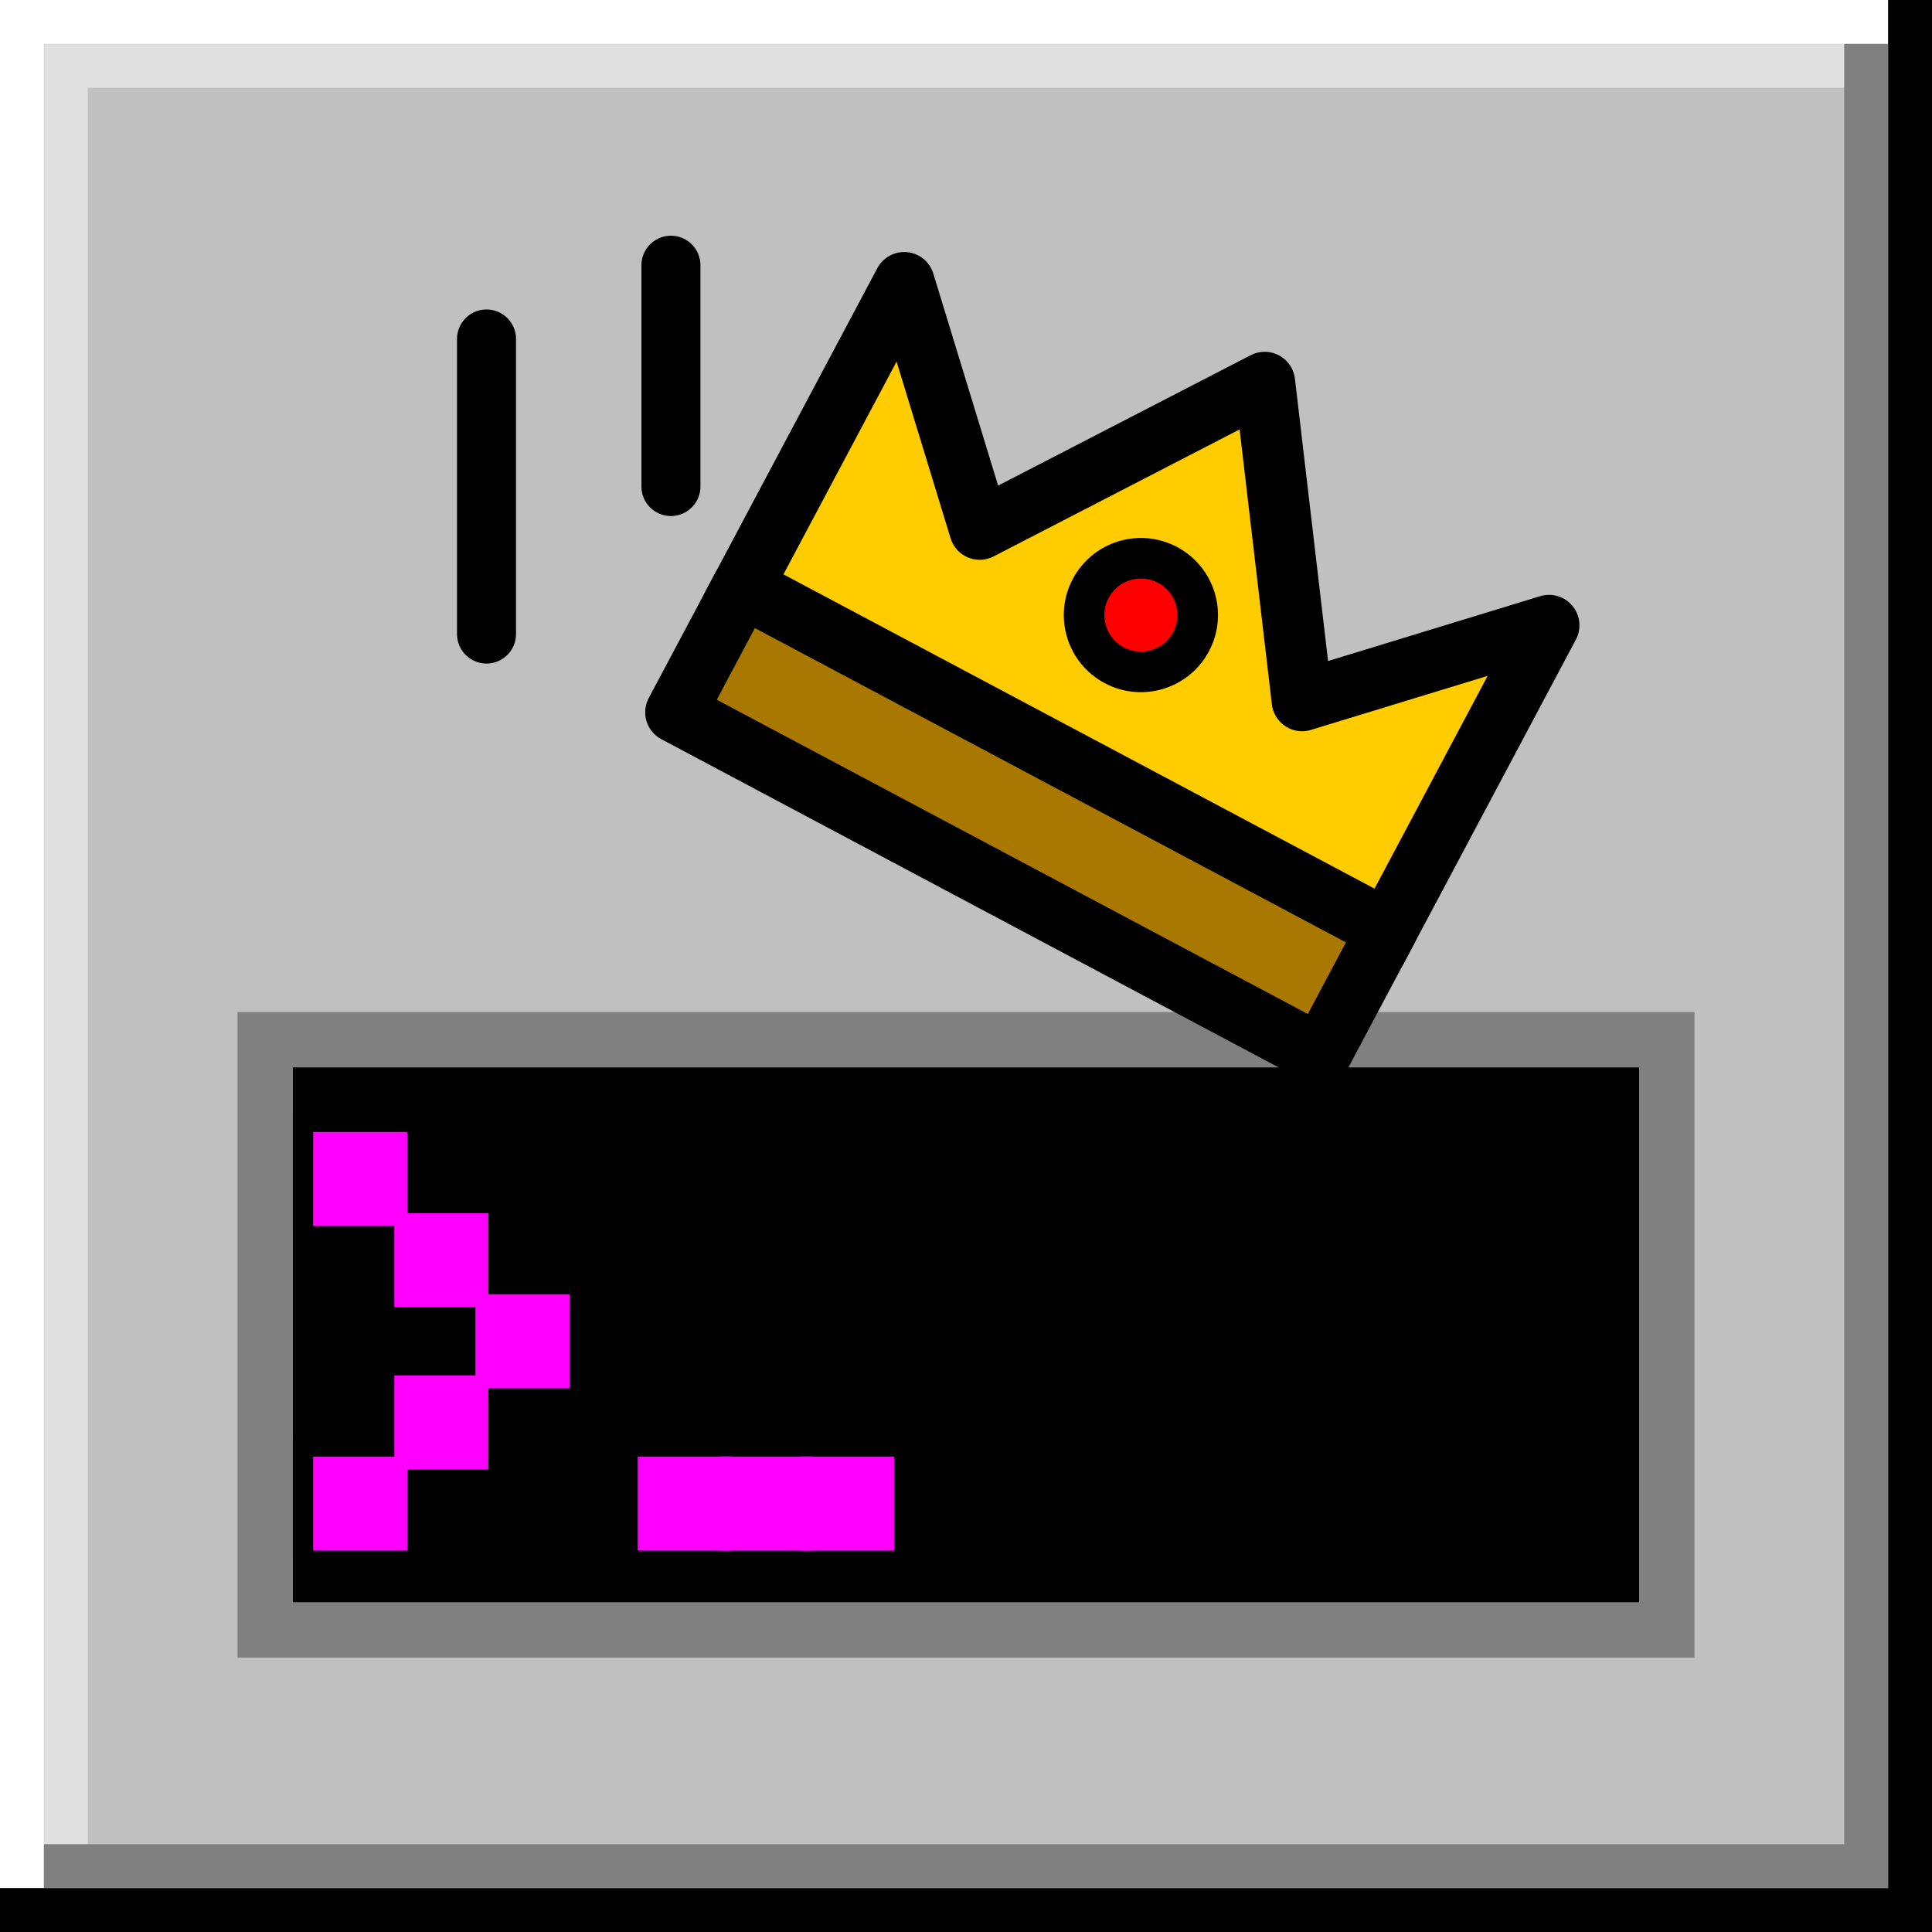
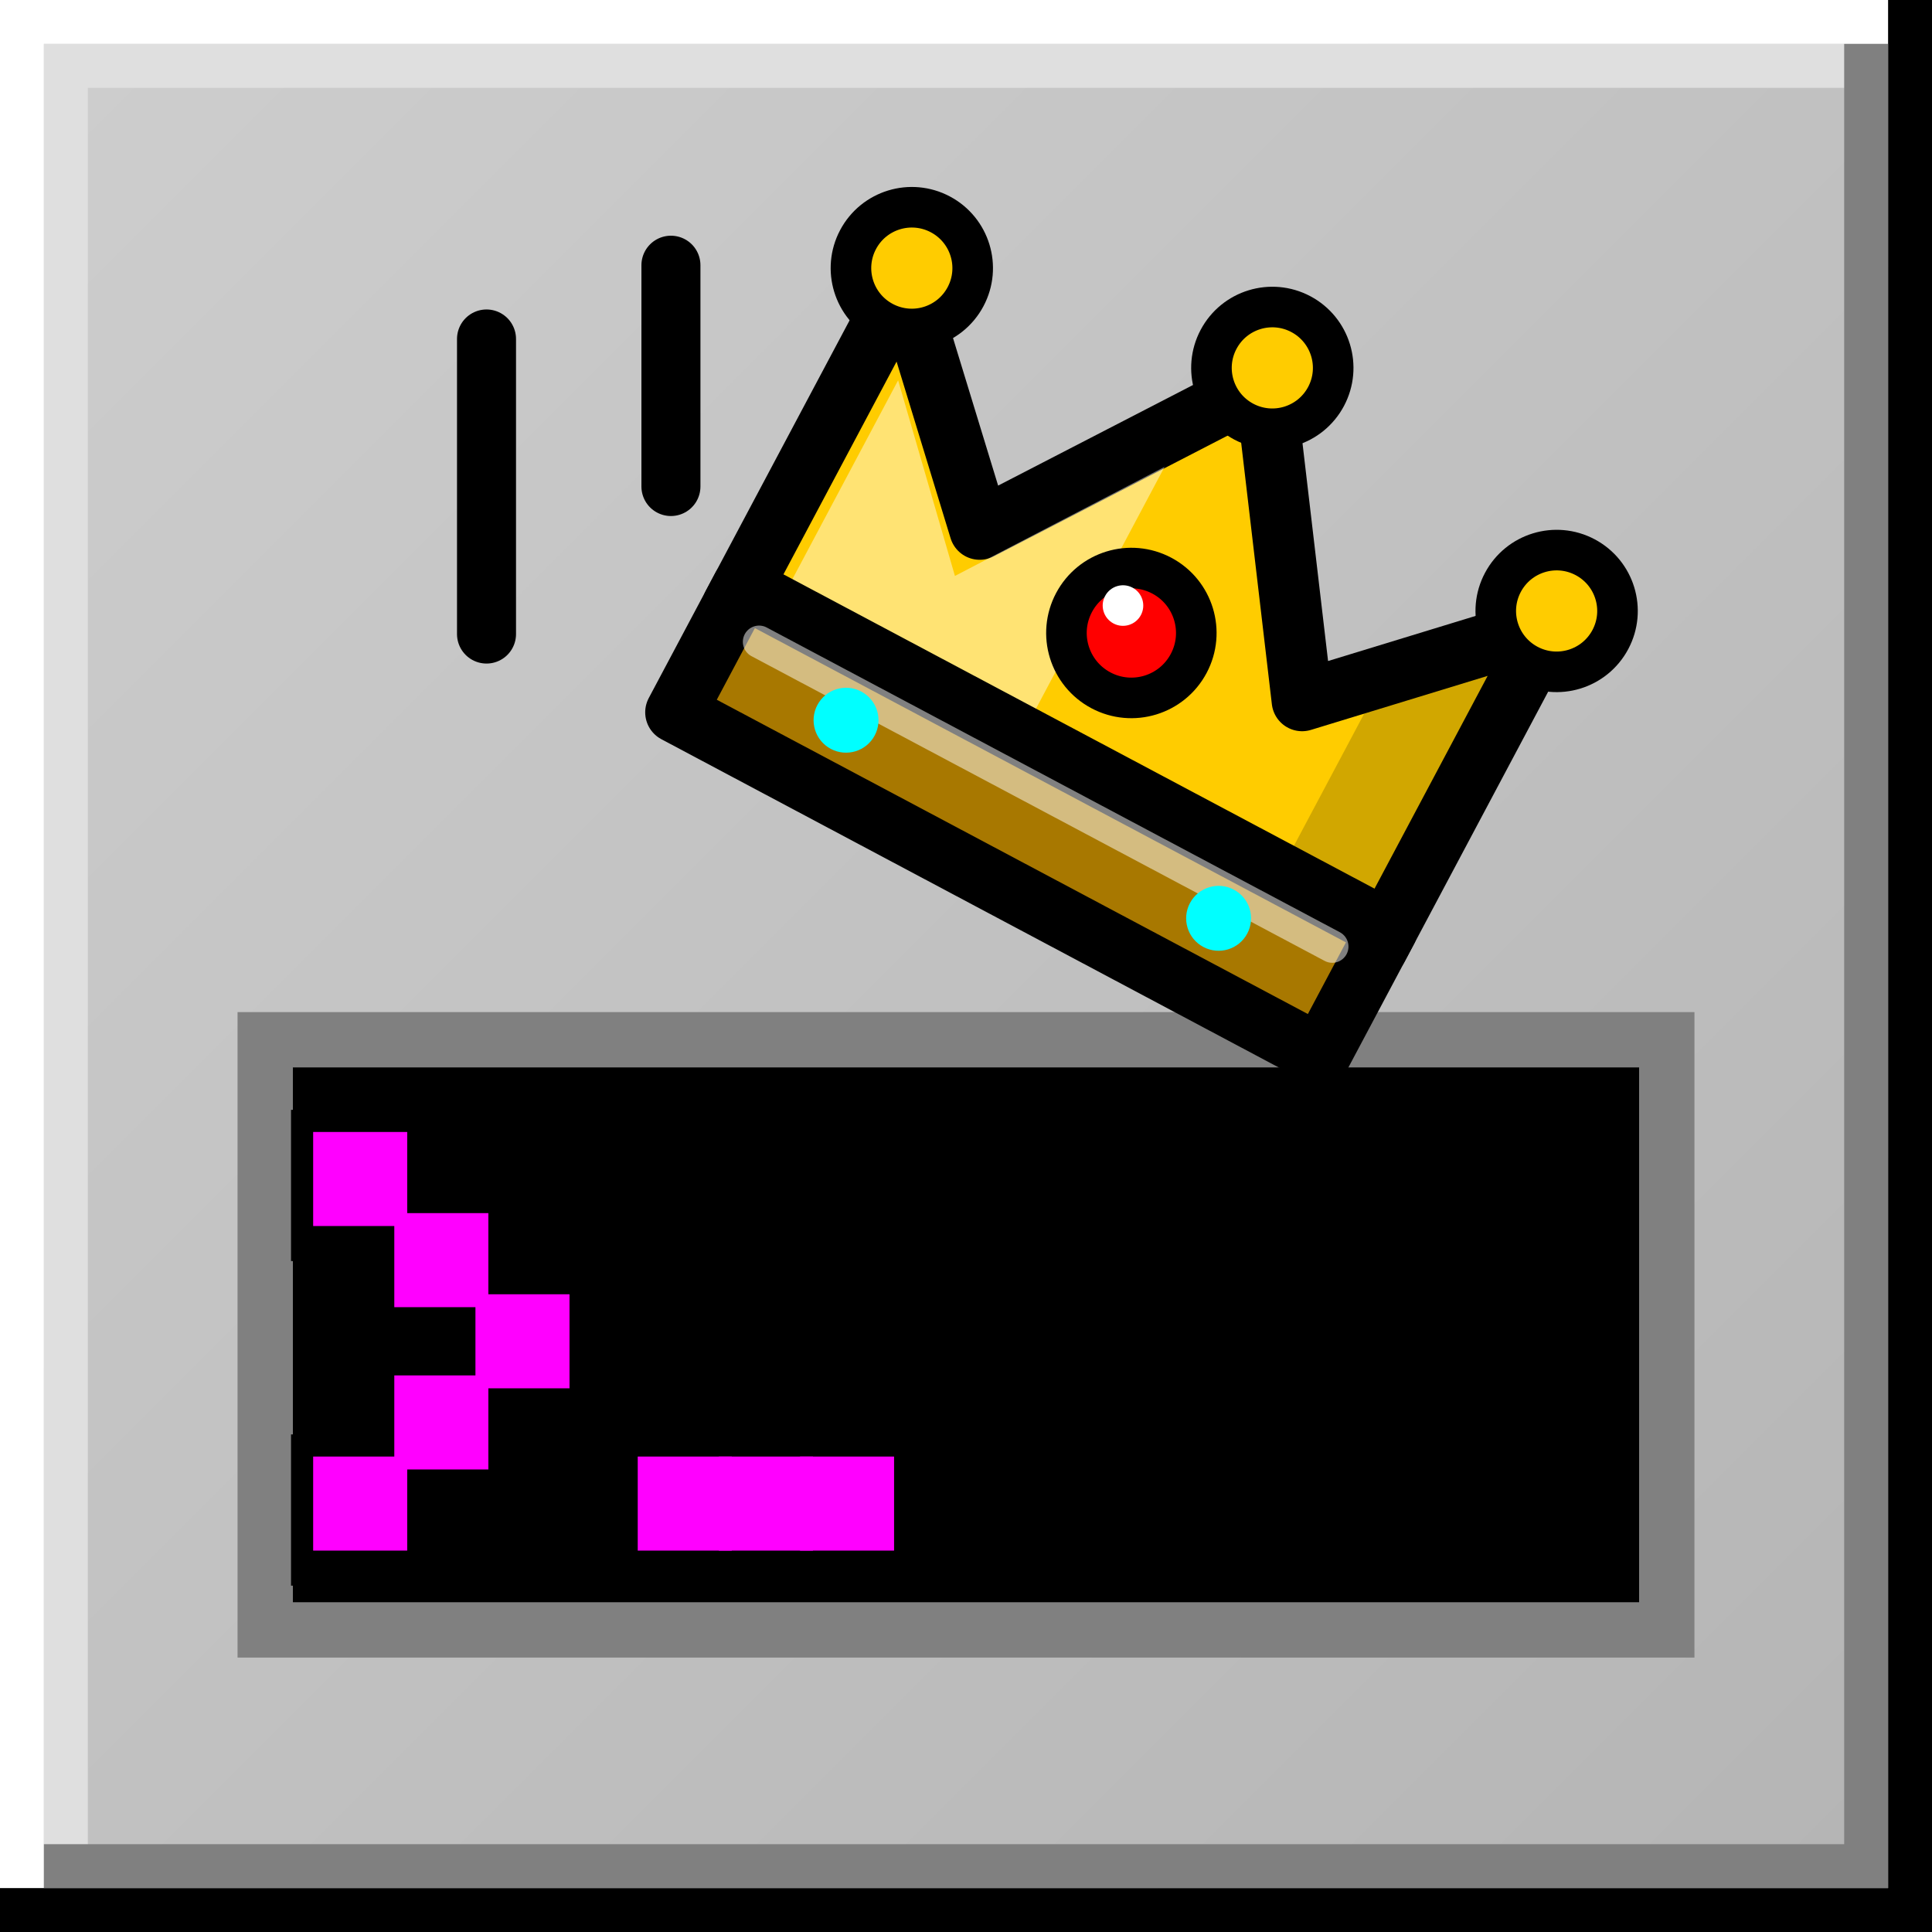
<svg xmlns="http://www.w3.org/2000/svg" viewBox="0 0 44 44">
-   <rect x="0" y="0" width="44" height="44" fill="#c0c0c0" />
+   <defs>
+     <linearGradient id="ff" x1="0" y1="0" x2="44" y2="44" gradientUnits="userSpaceOnUse">
+       <stop offset="0" stop-color="#cecece" />
+       <stop offset="1" stop-color="#b4b4b4" />
+     </linearGradient>
+   </defs>
+   <rect x="0" y="0" width="44" height="44" fill="url(#ff)" />
  <path d="M0 0 H44 V1 H1 V44 H0 Z" fill="#ffffff" />
  <path d="M1 1 H43 V2 H2 V43 H1 Z" fill="#dfdfdf" />
  <path d="M44 0 V44 H0 V43 H43 V0 Z" fill="#000000" />
  <path d="M43 1 V43 H1 V42 H42 V1 Z" fill="#808080" />
  <g transform="translate(22 22) scale(0.84) translate(-22 -22)">
    <rect x="3" y="24" width="38" height="16" fill="#000000" stroke="#808080" stroke-width="1.5" />
    <g fill="#000000">
-       <rect x="3.75" y="25.95" width="3.30" height="3.30" />
-       <rect x="5.95" y="28.15" width="3.30" height="3.30" />
-       <rect x="8.15" y="30.35" width="3.30" height="3.30" />
-       <rect x="5.95" y="32.55" width="3.30" height="3.30" />
-       <rect x="3.75" y="34.75" width="3.30" height="3.30" />
-       <rect x="12.55" y="34.75" width="3.30" height="3.30" />
-       <rect x="14.75" y="34.75" width="3.30" height="3.30" />
-       <rect x="16.95" y="34.75" width="3.30" height="3.30" />
+       <rect x="3.70" y="25.90" width="4.10" height="4.10" />
+       <rect x="5.90" y="28.10" width="4.10" height="4.10" />
+       <rect x="8.10" y="30.30" width="4.10" height="4.10" />
+       <rect x="5.90" y="32.50" width="4.10" height="4.10" />
+       <rect x="3.70" y="34.70" width="4.10" height="4.10" />
+       <rect x="12.50" y="34.70" width="4.10" height="4.10" />
+       <rect x="14.70" y="34.70" width="4.10" height="4.10" />
+       <rect x="16.90" y="34.70" width="4.10" height="4.10" />
    </g>
    <g fill="#ff00ff">
      <rect x="4.30" y="26.50" width="2.55" height="2.55" />
      <rect x="6.50" y="28.70" width="2.55" height="2.55" />
      <rect x="8.70" y="30.90" width="2.55" height="2.55" />
      <rect x="6.50" y="33.10" width="2.55" height="2.55" />
      <rect x="4.30" y="35.30" width="2.55" height="2.55" />
      <rect x="13.10" y="35.30" width="2.55" height="2.55" />
      <rect x="15.30" y="35.30" width="2.55" height="2.55" />
      <rect x="17.50" y="35.30" width="2.55" height="2.55" />
    </g>
    <g transform="translate(27 12) scale(1.1) rotate(28)">
      <polygon points="-9,5 -9,-4 -4.5,0.5 0,-6 4.5,0.5 9,-4 9,5" fill="#ffcc00" stroke="#000000" stroke-width="1.5" stroke-linejoin="round" stroke-linecap="round" />
+       <polygon points="-8,4.5 -8,-1.8 -4.5,1.8 -1.2,-3 -1.2,4.5" fill="#ffffff" opacity="0.45" />
+       <polygon points="9,5 9,-4 6,-1 6,5" fill="#000000" opacity="0.18" />
      <rect x="-9" y="4.5" width="18" height="3.5" fill="#a87800" stroke="#000000" stroke-width="1.5" stroke-linejoin="round" stroke-linecap="round" />
-       <circle cx="0" cy="0.5" r="1.4" fill="#ff0000" stroke="#000000" stroke-width="1" stroke-linejoin="round" stroke-linecap="round" />
+       <path d="M-8 5.5 H8" fill="none" stroke="#ffffff" stroke-linecap="round" stroke-linejoin="round" stroke-width="0.8" opacity="0.5" />
+       <g fill="#ffcc00" stroke="#000000" stroke-width="1" stroke-linejoin="round" stroke-linecap="round">
+         <circle cx="-9" cy="-4.4" r="1.5" />
+         <circle cx="0" cy="-6.4" r="1.5" />
+         <circle cx="9" cy="-4.4" r="1.5" />
+       </g>
+       <circle cx="0" cy="1" r="1.6" fill="#ff0000" stroke="#000000" stroke-width="1" stroke-linejoin="round" stroke-linecap="round" />
+       <circle cx="-0.5" cy="0.5" r="0.5" fill="#ffffff" />
+       <circle cx="-5.2" cy="6.2" r="0.8" fill="#00ffff" />
+       <circle cx="5.2" cy="6.2" r="0.8" fill="#00ffff" />
    </g>
    <path d="M9 5 V13 M14 3 V9" stroke="#000000" stroke-width="1.6" stroke-linecap="round" />
  </g>
</svg>
